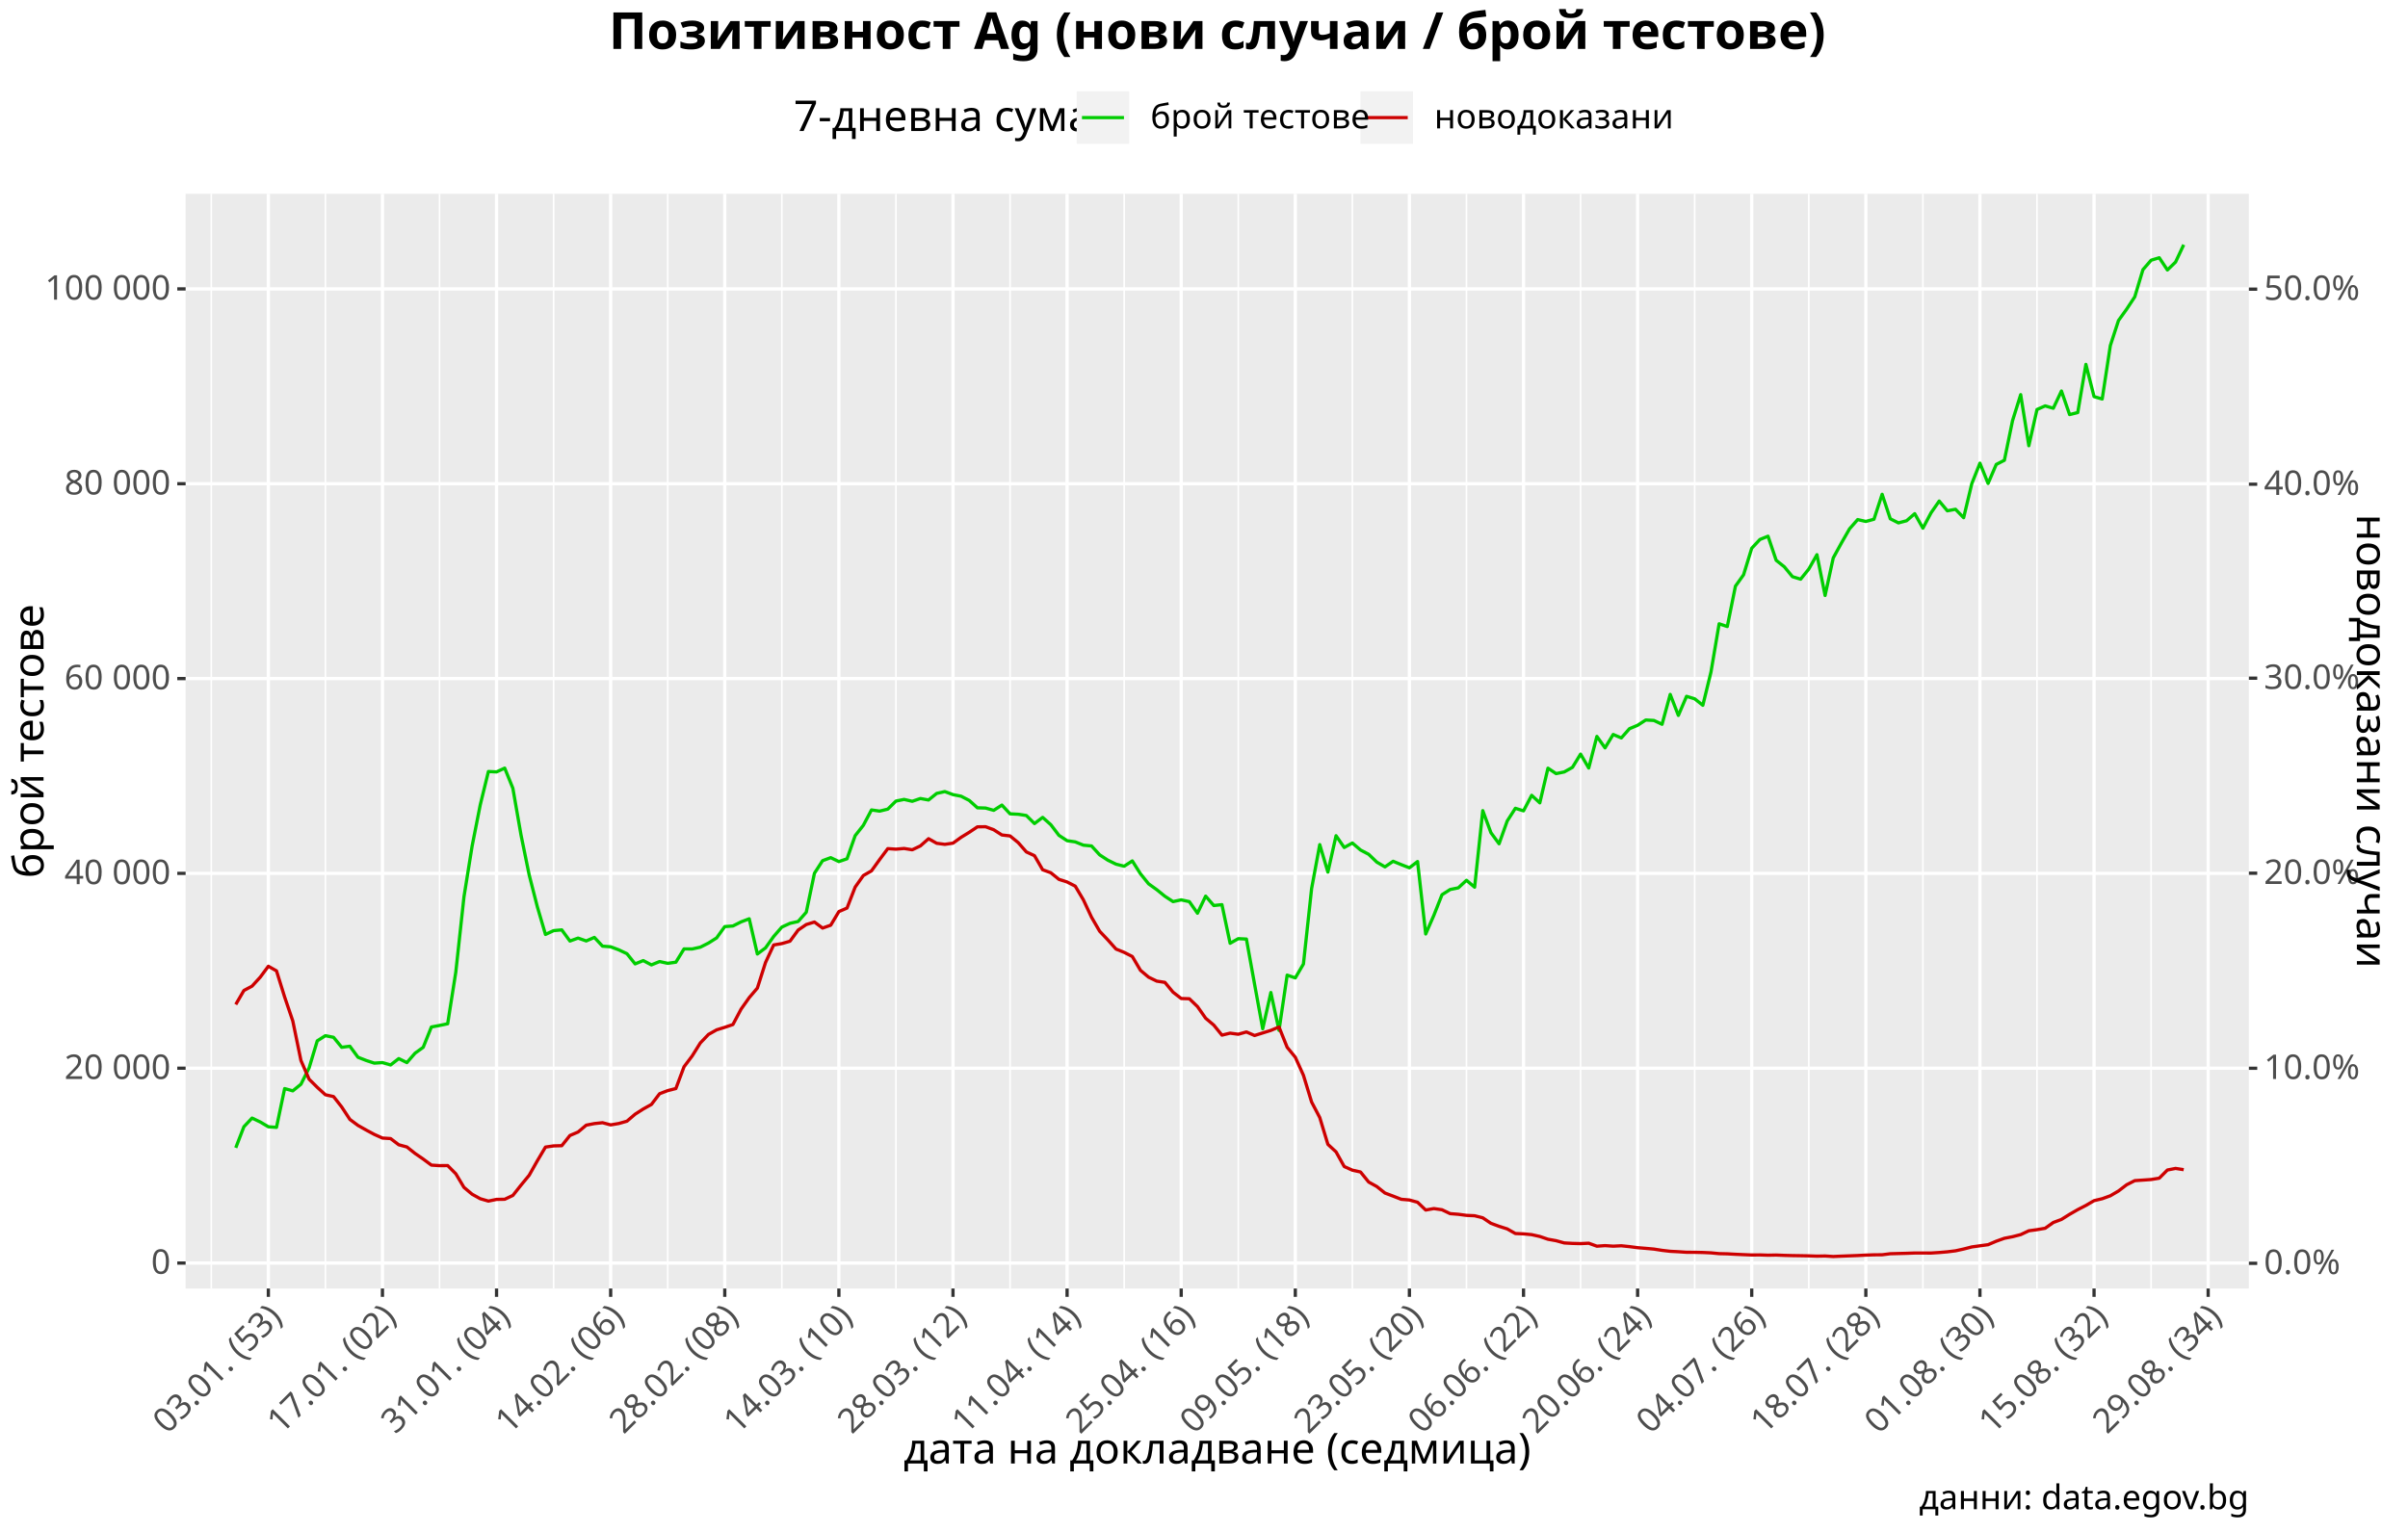
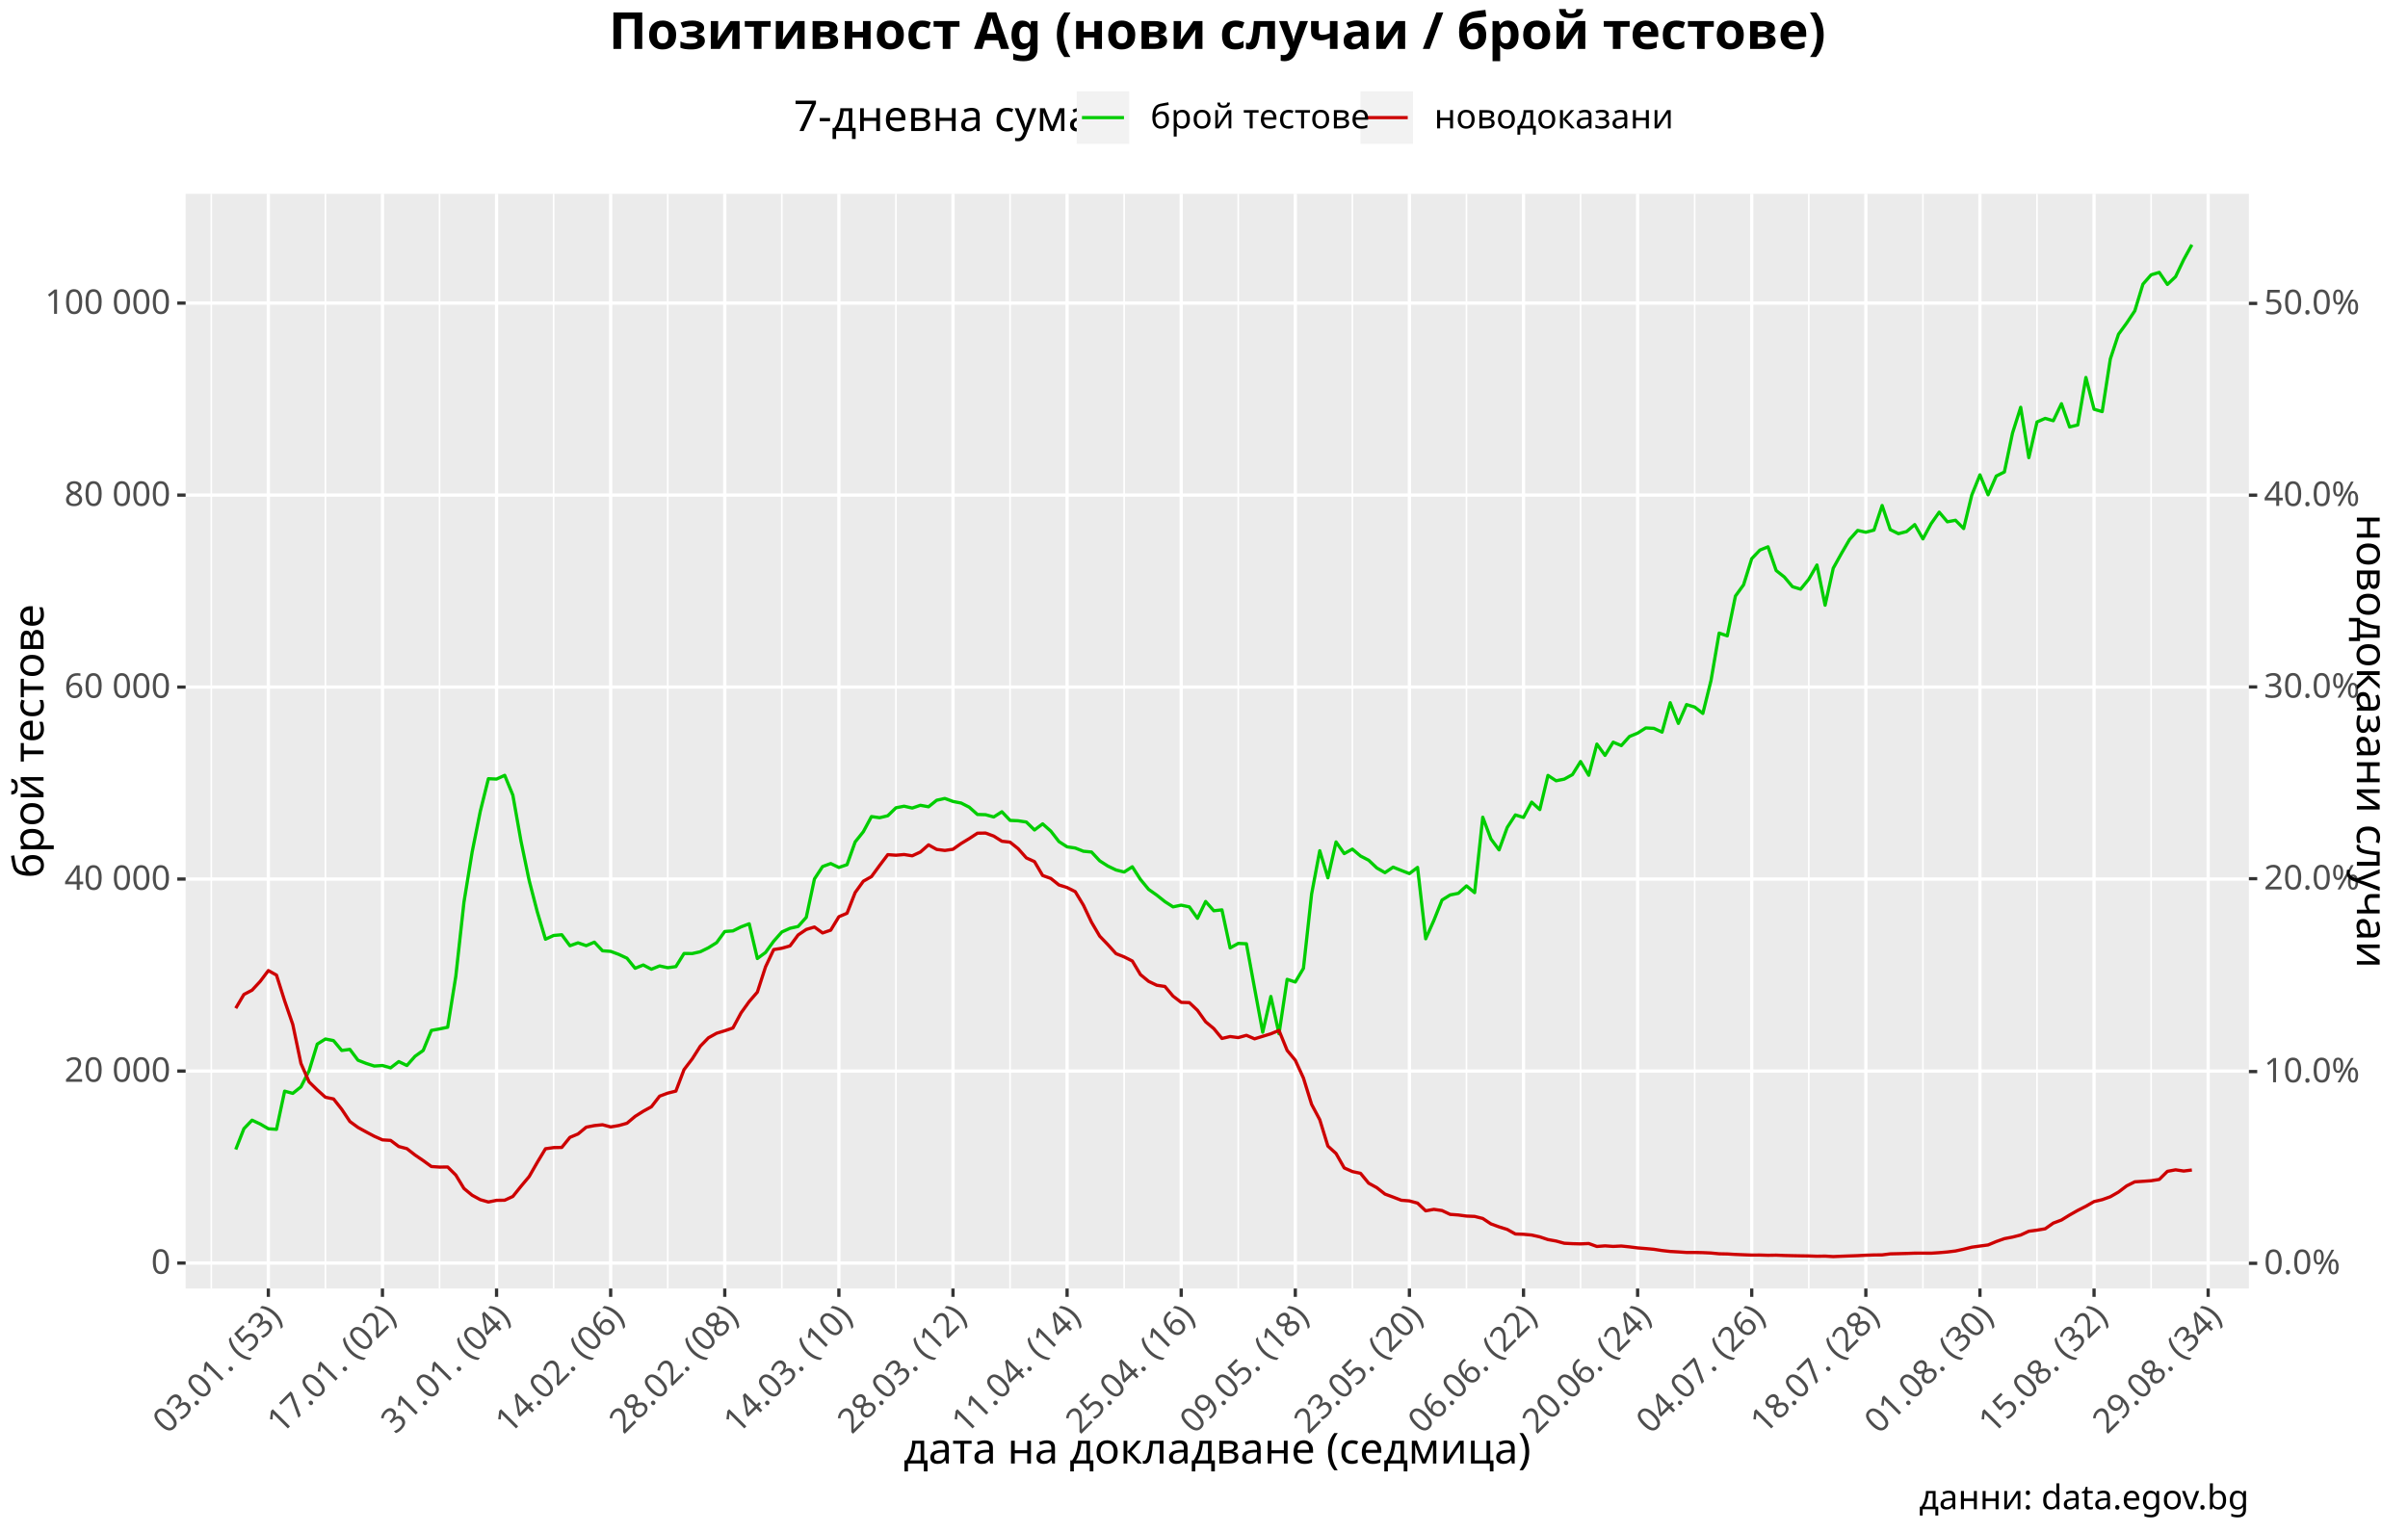
<svg xmlns="http://www.w3.org/2000/svg" class="svglite" viewBox="0 0 792.00 504.00">
  <defs>
    <style type="text/css">
    .svglite line, .svglite polyline, .svglite polygon, .svglite path, .svglite rect, .svglite circle {
      fill: none;
      stroke: #000000;
      stroke-linecap: round;
      stroke-linejoin: round;
      stroke-miterlimit: 10.00;
    }
  </style>
  </defs>
  <rect width="100%" height="100%" style="stroke: none; fill: #FFFFFF;" />
  <defs>
    <clipPath id="cpMC4wMHw3OTIuMDB8MC4wMHw1MDQuMDA=">
      <rect x="0.00" y="0.00" width="792.00" height="504.00" />
    </clipPath>
  </defs>
  <g clip-path="url(#cpMC4wMHw3OTIuMDB8MC4wMHw1MDQuMDA=)">
    <rect x="0.00" y="-0" width="792.00" height="504.00" style="stroke-width: 1.07; stroke: #FFFFFF; fill: #FFFFFF;" />
  </g>
  <defs>
    <clipPath id="cpNjEuMDV8NzM5LjY3fDYzLjc3fDQyMy45Mg==">
      <rect x="61.05" y="63.77" width="678.62" height="360.15" />
    </clipPath>
  </defs>
  <g clip-path="url(#cpNjEuMDV8NzM5LjY3fDYzLjc3fDQyMy45Mg==)">
    <rect x="61.05" y="63.77" width="678.62" height="360.15" style="stroke-width: 1.07; stroke: none; fill: #EBEBEB;" />
    <polyline points="69.50,423.92 69.50,63.77 " style="stroke-width: 0.53; stroke: #FFFFFF; stroke-linecap: butt;" />
    <polyline points="107.03,423.92 107.03,63.77 " style="stroke-width: 0.53; stroke: #FFFFFF; stroke-linecap: butt;" />
    <polyline points="144.56,423.92 144.56,63.77 " style="stroke-width: 0.53; stroke: #FFFFFF; stroke-linecap: butt;" />
    <polyline points="182.09,423.92 182.09,63.77 " style="stroke-width: 0.53; stroke: #FFFFFF; stroke-linecap: butt;" />
    <polyline points="219.62,423.92 219.62,63.77 " style="stroke-width: 0.53; stroke: #FFFFFF; stroke-linecap: butt;" />
    <polyline points="257.15,423.92 257.15,63.77 " style="stroke-width: 0.53; stroke: #FFFFFF; stroke-linecap: butt;" />
    <polyline points="294.68,423.92 294.68,63.77 " style="stroke-width: 0.53; stroke: #FFFFFF; stroke-linecap: butt;" />
    <polyline points="332.21,423.92 332.21,63.77 " style="stroke-width: 0.53; stroke: #FFFFFF; stroke-linecap: butt;" />
    <polyline points="369.74,423.92 369.74,63.77 " style="stroke-width: 0.53; stroke: #FFFFFF; stroke-linecap: butt;" />
    <polyline points="407.27,423.92 407.27,63.77 " style="stroke-width: 0.53; stroke: #FFFFFF; stroke-linecap: butt;" />
    <polyline points="444.80,423.92 444.80,63.77 " style="stroke-width: 0.53; stroke: #FFFFFF; stroke-linecap: butt;" />
    <polyline points="482.33,423.92 482.33,63.77 " style="stroke-width: 0.53; stroke: #FFFFFF; stroke-linecap: butt;" />
    <polyline points="519.86,423.92 519.86,63.77 " style="stroke-width: 0.53; stroke: #FFFFFF; stroke-linecap: butt;" />
    <polyline points="557.39,423.92 557.39,63.77 " style="stroke-width: 0.53; stroke: #FFFFFF; stroke-linecap: butt;" />
    <polyline points="594.92,423.92 594.92,63.77 " style="stroke-width: 0.53; stroke: #FFFFFF; stroke-linecap: butt;" />
    <polyline points="632.45,423.92 632.45,63.77 " style="stroke-width: 0.53; stroke: #FFFFFF; stroke-linecap: butt;" />
    <polyline points="669.98,423.92 669.98,63.77 " style="stroke-width: 0.53; stroke: #FFFFFF; stroke-linecap: butt;" />
    <polyline points="707.51,423.92 707.51,63.77 " style="stroke-width: 0.53; stroke: #FFFFFF; stroke-linecap: butt;" />
    <polyline points="61.05,415.54 739.67,415.54 " style="stroke-width: 1.07; stroke: #FFFFFF; stroke-linecap: butt;" />
-     <polyline points="61.05,351.44 739.67,351.44 " style="stroke-width: 1.07; stroke: #FFFFFF; stroke-linecap: butt;" />
-     <polyline points="61.05,287.34 739.67,287.34 " style="stroke-width: 1.07; stroke: #FFFFFF; stroke-linecap: butt;" />
-     <polyline points="61.05,223.25 739.67,223.25 " style="stroke-width: 1.07; stroke: #FFFFFF; stroke-linecap: butt;" />
-     <polyline points="61.05,159.15 739.67,159.15 " style="stroke-width: 1.07; stroke: #FFFFFF; stroke-linecap: butt;" />
-     <polyline points="61.05,95.05 739.67,95.05 " style="stroke-width: 1.07; stroke: #FFFFFF; stroke-linecap: butt;" />
+     <polyline points="61.05,352.38 739.67,352.38 " style="stroke-width: 1.07; stroke: #FFFFFF; stroke-linecap: butt;" />
+     <polyline points="61.05,289.21 739.67,289.21 " style="stroke-width: 1.07; stroke: #FFFFFF; stroke-linecap: butt;" />
+     <polyline points="61.05,226.05 739.67,226.05 " style="stroke-width: 1.07; stroke: #FFFFFF; stroke-linecap: butt;" />
+     <polyline points="61.05,162.89 739.67,162.89 " style="stroke-width: 1.07; stroke: #FFFFFF; stroke-linecap: butt;" />
+     <polyline points="61.05,99.72 739.67,99.72 " style="stroke-width: 1.07; stroke: #FFFFFF; stroke-linecap: butt;" />
    <polyline points="88.26,423.92 88.26,63.77 " style="stroke-width: 1.07; stroke: #FFFFFF; stroke-linecap: butt;" />
    <polyline points="125.79,423.92 125.79,63.77 " style="stroke-width: 1.07; stroke: #FFFFFF; stroke-linecap: butt;" />
    <polyline points="163.32,423.92 163.32,63.77 " style="stroke-width: 1.07; stroke: #FFFFFF; stroke-linecap: butt;" />
    <polyline points="200.85,423.92 200.85,63.77 " style="stroke-width: 1.07; stroke: #FFFFFF; stroke-linecap: butt;" />
    <polyline points="238.38,423.92 238.38,63.77 " style="stroke-width: 1.07; stroke: #FFFFFF; stroke-linecap: butt;" />
    <polyline points="275.91,423.92 275.91,63.77 " style="stroke-width: 1.07; stroke: #FFFFFF; stroke-linecap: butt;" />
    <polyline points="313.44,423.92 313.44,63.77 " style="stroke-width: 1.07; stroke: #FFFFFF; stroke-linecap: butt;" />
    <polyline points="350.97,423.92 350.97,63.77 " style="stroke-width: 1.07; stroke: #FFFFFF; stroke-linecap: butt;" />
    <polyline points="388.50,423.92 388.50,63.77 " style="stroke-width: 1.07; stroke: #FFFFFF; stroke-linecap: butt;" />
    <polyline points="426.03,423.92 426.03,63.77 " style="stroke-width: 1.07; stroke: #FFFFFF; stroke-linecap: butt;" />
    <polyline points="463.56,423.92 463.56,63.77 " style="stroke-width: 1.07; stroke: #FFFFFF; stroke-linecap: butt;" />
    <polyline points="501.09,423.92 501.09,63.77 " style="stroke-width: 1.07; stroke: #FFFFFF; stroke-linecap: butt;" />
    <polyline points="538.62,423.92 538.62,63.77 " style="stroke-width: 1.07; stroke: #FFFFFF; stroke-linecap: butt;" />
    <polyline points="576.15,423.92 576.15,63.77 " style="stroke-width: 1.07; stroke: #FFFFFF; stroke-linecap: butt;" />
    <polyline points="613.68,423.92 613.68,63.77 " style="stroke-width: 1.07; stroke: #FFFFFF; stroke-linecap: butt;" />
    <polyline points="651.21,423.92 651.21,63.77 " style="stroke-width: 1.07; stroke: #FFFFFF; stroke-linecap: butt;" />
    <polyline points="688.74,423.92 688.74,63.77 " style="stroke-width: 1.07; stroke: #FFFFFF; stroke-linecap: butt;" />
    <polyline points="726.27,423.92 726.27,63.77 " style="stroke-width: 1.07; stroke: #FFFFFF; stroke-linecap: butt;" />
-     <polyline points="77.54,377.63 80.22,370.69 82.90,367.85 85.58,369.12 88.26,370.71 90.94,370.90 93.62,358.15 96.30,358.89 98.98,356.72 101.67,351.33 104.35,342.44 107.03,340.74 109.71,341.28 112.39,344.56 115.07,344.21 117.75,347.84 120.43,348.89 123.11,349.77 125.79,349.59 128.47,350.37 131.15,348.28 133.83,349.59 136.51,346.50 139.19,344.57 141.88,337.88 144.56,337.38 147.24,336.82 149.92,319.79 152.60,295.07 155.28,278.36 157.96,264.77 160.64,253.83 163.32,253.96 166.00,252.71 168.68,259.33 171.36,274.69 174.04,287.81 176.72,298.29 179.41,307.43 182.09,306.18 184.77,305.93 187.45,309.60 190.13,308.63 192.81,309.57 195.49,308.41 198.17,311.29 200.85,311.49 203.53,312.50 206.21,313.77 208.89,317.12 211.57,316.03 214.25,317.45 216.94,316.35 219.62,316.94 222.30,316.56 224.98,312.19 227.66,312.21 230.34,311.62 233.02,310.27 235.70,308.57 238.38,304.85 241.06,304.65 243.74,303.30 246.42,302.28 249.10,313.87 251.78,311.86 254.47,308.09 257.15,305.01 259.83,303.78 262.51,303.17 265.19,300.11 267.87,287.31 270.55,283.16 273.23,282.17 275.91,283.46 278.59,282.54 281.27,274.93 283.95,271.54 286.63,266.47 289.31,266.86 292.00,266.20 294.68,263.55 297.36,263.01 300.04,263.63 302.72,262.71 305.40,263.20 308.08,261.03 310.76,260.43 313.44,261.43 316.12,261.96 318.80,263.35 321.48,265.77 324.16,265.85 326.84,266.60 329.53,264.87 332.21,267.75 334.89,267.89 337.57,268.30 340.25,270.95 342.93,268.92 345.61,271.32 348.29,274.83 350.97,276.59 353.65,276.98 356.33,278.06 359.01,278.32 361.69,281.25 364.37,283.00 367.06,284.31 369.74,284.99 372.42,283.24 375.10,287.47 377.78,290.78 380.46,292.70 383.14,294.87 385.82,296.63 388.50,296.06 391.18,296.64 393.86,300.45 396.54,294.83 399.22,297.92 401.90,297.63 404.59,310.34 407.27,308.82 409.95,308.95 412.63,323.78 415.31,338.47 417.99,326.54 420.67,338.99 423.35,320.82 426.03,321.73 428.71,317.15 431.39,292.35 434.07,277.88 436.75,286.92 439.43,274.95 442.12,278.83 444.80,277.35 447.48,279.65 450.16,281.06 452.84,283.64 455.52,285.20 458.20,283.36 460.88,284.46 463.56,285.51 466.24,283.45 468.92,307.28 471.60,301.15 474.28,294.36 476.96,292.65 479.65,292.10 482.33,289.62 485.01,291.88 487.69,266.70 490.37,273.95 493.05,277.60 495.73,270.11 498.41,265.93 501.09,266.77 503.77,261.66 506.45,264.14 509.13,252.73 511.81,254.52 514.49,253.97 517.18,252.47 519.86,248.10 522.54,252.68 525.22,242.28 527.90,246.05 530.58,241.64 533.26,242.78 535.94,239.74 538.62,238.62 541.30,236.88 543.98,237.03 546.66,238.29 549.34,228.46 552.02,235.37 554.71,229.09 557.39,229.91 560.07,232.04 562.75,221.08 565.43,205.23 568.11,206.13 570.79,192.85 573.47,189.10 576.15,180.37 578.83,177.50 581.51,176.41 584.19,184.34 586.87,186.48 589.55,189.73 592.24,190.55 594.92,187.22 597.60,182.49 600.28,195.91 602.96,183.56 605.64,178.67 608.32,173.99 611.00,170.94 613.68,171.56 616.36,170.83 619.04,162.62 621.72,170.68 624.40,172.03 627.08,171.33 629.76,169.00 632.45,173.77 635.13,168.72 637.81,164.85 640.49,168.06 643.17,167.55 645.85,170.32 648.53,159.12 651.21,152.38 653.89,159.05 656.57,152.80 659.25,151.43 661.93,138.41 664.61,129.84 667.29,146.64 669.98,134.73 672.66,133.54 675.34,134.32 678.02,128.64 680.70,136.40 683.38,135.73 686.06,119.88 688.74,130.48 691.42,131.27 694.10,113.68 696.78,105.45 699.46,101.72 702.14,97.65 704.82,88.72 707.51,85.61 710.19,84.80 712.87,88.82 715.55,86.22 718.23,80.52 " style="stroke-width: 1.07; stroke: #00CD00; stroke-linecap: butt;" />
-     <polyline points="77.54,330.47 80.22,325.87 82.90,324.44 85.58,321.51 88.26,317.90 90.94,319.41 93.62,328.02 96.30,335.90 98.98,348.90 101.67,355.07 104.35,357.73 107.03,360.18 109.71,360.77 112.39,364.20 115.07,368.28 117.75,370.27 120.43,371.78 123.11,373.22 125.79,374.42 128.47,374.59 131.15,376.63 133.83,377.35 136.51,379.48 139.19,381.33 141.88,383.32 144.56,383.50 147.24,383.47 149.92,386.17 152.60,390.65 155.28,392.90 157.96,394.38 160.64,395.16 163.32,394.60 166.00,394.56 168.68,393.30 171.36,389.92 174.04,386.67 176.72,381.92 179.41,377.39 182.09,377.00 184.77,376.93 187.45,373.58 190.13,372.44 192.81,370.18 195.49,369.66 198.17,369.37 200.85,370.09 203.53,369.63 206.21,368.87 208.89,366.57 211.57,364.86 214.25,363.37 216.94,359.83 219.62,358.81 222.30,358.13 224.98,350.96 227.66,347.41 230.34,343.13 233.02,340.33 235.70,338.82 238.38,337.99 241.06,337.07 243.74,332.01 246.42,328.22 249.10,325.08 251.78,316.67 254.47,310.89 257.15,310.44 259.83,309.66 262.51,306.00 265.19,304.17 267.87,303.35 270.55,305.34 273.23,304.39 275.91,299.91 278.59,298.75 281.27,291.85 283.95,288.06 286.63,286.52 289.31,282.80 292.00,279.20 294.68,279.38 297.36,279.15 300.04,279.58 302.72,278.31 305.40,275.93 308.08,277.44 310.76,277.79 313.44,277.40 316.12,275.47 318.80,273.82 321.48,272.03 324.16,271.99 326.84,272.99 329.53,274.71 332.21,275.02 334.89,277.22 337.57,280.28 340.25,281.52 342.93,286.15 345.61,287.13 348.29,289.31 350.97,290.17 353.65,291.54 356.33,296.05 359.01,301.77 361.69,306.39 364.37,309.22 367.06,312.24 369.74,313.33 372.42,314.69 375.10,319.23 377.78,321.49 380.46,322.79 383.14,323.20 385.82,326.43 388.50,328.51 391.18,328.59 393.86,331.17 396.54,334.99 399.22,337.26 401.90,340.56 404.59,339.91 407.27,340.27 409.95,339.51 412.63,340.68 415.31,339.84 417.99,339.00 420.67,337.88 423.35,344.56 426.03,347.83 428.71,353.78 431.39,362.56 434.07,367.67 436.75,376.49 439.43,378.97 442.12,383.79 444.80,384.99 447.48,385.58 450.16,388.89 452.84,390.37 455.52,392.51 458.20,393.52 460.88,394.57 463.56,394.80 466.24,395.54 468.92,398.10 471.60,397.62 474.28,398.01 476.96,399.29 479.65,399.50 482.33,399.86 485.01,399.98 487.69,400.66 490.37,402.47 493.05,403.46 495.73,404.31 498.41,405.83 501.09,405.94 503.77,406.20 506.45,406.80 509.13,407.71 511.81,408.19 514.49,408.93 517.18,409.08 519.86,409.15 522.54,409.02 525.22,410.00 527.90,409.81 530.58,409.99 533.26,409.86 535.94,410.14 538.62,410.49 541.30,410.71 543.98,410.95 546.66,411.37 549.34,411.68 552.02,411.82 554.71,412.00 557.39,412.01 560.07,412.07 562.75,412.19 565.43,412.45 568.11,412.51 570.79,412.66 573.47,412.78 576.15,412.89 578.83,412.87 581.51,412.96 584.19,412.91 586.87,413.02 589.55,413.09 592.24,413.13 594.92,413.18 597.60,413.27 600.28,413.22 602.96,413.39 605.64,413.27 608.32,413.17 611.00,413.07 613.68,412.93 616.36,412.84 619.04,412.82 621.72,412.48 624.40,412.41 627.08,412.34 629.76,412.24 632.45,412.24 635.13,412.25 637.81,412.08 640.49,411.85 643.17,411.52 645.85,410.93 648.53,410.24 651.21,409.87 653.89,409.50 656.57,408.36 659.25,407.40 661.93,406.88 664.61,406.19 667.29,404.93 669.98,404.56 672.66,404.10 675.34,402.20 678.02,401.19 680.70,399.51 683.38,397.97 686.06,396.59 688.74,395.02 691.42,394.38 694.10,393.41 696.78,391.84 699.46,389.79 702.14,388.43 704.82,388.25 707.51,388.06 710.19,387.62 712.87,384.93 715.55,384.41 718.23,384.82 " style="stroke-width: 1.07; stroke: #CD0000; stroke-linecap: butt;" />
+     <polyline points="77.54,378.18 80.22,371.34 82.90,368.54 85.58,369.80 88.26,371.36 90.94,371.55 93.62,358.99 96.30,359.72 98.98,357.58 101.67,352.27 104.35,343.51 107.03,341.83 109.71,342.37 112.39,345.60 115.07,345.25 117.75,348.82 120.43,349.86 123.11,350.73 125.79,350.55 128.47,351.32 131.15,349.26 133.83,350.55 136.51,347.51 139.19,345.60 141.88,339.01 144.56,338.52 147.24,337.96 149.92,321.18 152.60,296.82 155.28,280.36 157.96,266.96 160.64,256.19 163.32,256.31 166.00,255.08 168.68,261.61 171.36,276.75 174.04,289.67 176.72,300.00 179.41,309.00 182.09,307.77 184.77,307.53 187.45,311.14 190.13,310.19 192.81,311.12 195.49,309.97 198.17,312.81 200.85,313.00 203.53,314.00 206.21,315.25 208.89,318.56 211.57,317.48 214.25,318.88 216.94,317.79 219.62,318.38 222.30,318.01 224.98,313.70 227.66,313.72 230.34,313.13 233.02,311.81 235.70,310.13 238.38,306.46 241.06,306.27 243.74,304.94 246.42,303.93 249.10,315.35 251.78,313.37 254.47,309.66 257.15,306.62 259.83,305.41 262.51,304.81 265.19,301.79 267.87,289.18 270.55,285.09 273.23,284.11 275.91,285.39 278.59,284.48 281.27,276.99 283.95,273.64 286.63,268.65 289.31,269.03 292.00,268.38 294.68,265.76 297.36,265.24 300.04,265.85 302.72,264.94 305.40,265.43 308.08,263.28 310.76,262.69 313.44,263.68 316.12,264.20 318.80,265.57 321.48,267.96 324.16,268.04 326.84,268.78 329.53,267.07 332.21,269.91 334.89,270.04 337.57,270.45 340.25,273.06 342.93,271.05 345.61,273.43 348.29,276.88 350.97,278.61 353.65,279.00 356.33,280.06 359.01,280.32 361.69,283.21 364.37,284.93 367.06,286.22 369.74,286.90 372.42,285.17 375.10,289.34 377.78,292.60 380.46,294.49 383.14,296.63 385.82,298.36 388.50,297.80 391.18,298.37 393.86,302.13 396.54,296.59 399.22,299.64 401.90,299.35 404.59,311.87 407.27,310.38 409.95,310.50 412.63,325.12 415.31,339.60 417.99,327.84 420.67,340.11 423.35,322.20 426.03,323.09 428.71,318.58 431.39,294.15 434.07,279.89 436.75,288.80 439.43,277.00 442.12,280.83 444.80,279.36 447.48,281.63 450.16,283.02 452.84,285.56 455.52,287.10 458.20,285.29 460.88,286.37 463.56,287.41 466.24,285.38 468.92,308.86 471.60,302.82 474.28,296.12 476.96,294.44 479.65,293.90 482.33,291.46 485.01,293.68 487.69,268.87 490.37,276.02 493.05,279.61 495.73,272.23 498.41,268.11 501.09,268.94 503.77,263.90 506.45,266.35 509.13,255.11 511.81,256.87 514.49,256.33 517.18,254.85 519.86,250.54 522.54,255.06 525.22,244.81 527.90,248.52 530.58,244.18 533.26,245.30 535.94,242.30 538.62,241.20 541.30,239.49 543.98,239.63 546.66,240.87 549.34,231.19 552.02,238.00 554.71,231.81 557.39,232.62 560.07,234.72 562.75,223.92 565.43,208.29 568.11,209.19 570.79,196.10 573.47,192.40 576.15,183.80 578.83,180.98 581.51,179.90 584.19,187.71 586.87,189.83 589.55,193.02 592.24,193.84 594.92,190.55 597.60,185.89 600.28,199.11 602.96,186.94 605.64,182.12 608.32,177.51 611.00,174.51 613.68,175.11 616.36,174.40 619.04,166.31 621.72,174.26 624.40,175.58 627.08,174.89 629.76,172.59 632.45,177.30 635.13,172.32 637.81,168.50 640.49,171.67 643.17,171.17 645.85,173.89 648.53,162.86 651.21,156.22 653.89,162.79 656.57,156.63 659.25,155.28 661.93,142.46 664.61,134.00 667.29,150.57 669.98,138.83 672.66,137.65 675.34,138.42 678.02,132.82 680.70,140.47 683.38,139.81 686.06,124.19 688.74,134.64 691.42,135.42 694.10,118.09 696.78,109.97 699.46,106.30 702.14,102.28 704.82,93.49 707.51,90.42 710.19,89.62 712.87,93.58 715.55,91.03 718.23,85.41 720.91,80.52 " style="stroke-width: 1.07; stroke: #00CD00; stroke-linecap: butt;" />
+     <polyline points="77.54,331.71 80.22,327.18 82.90,325.77 85.58,322.88 88.26,319.32 90.94,320.81 93.62,329.29 96.30,337.06 98.98,349.87 101.67,355.96 104.35,358.58 107.03,360.99 109.71,361.56 112.39,364.95 115.07,368.97 117.75,370.93 120.43,372.41 123.11,373.83 125.79,375.02 128.47,375.19 131.15,377.20 133.83,377.91 136.51,380.00 139.19,381.83 141.88,383.79 144.56,383.97 147.24,383.94 149.92,386.60 152.60,391.01 155.28,393.23 157.96,394.69 160.64,395.46 163.32,394.91 166.00,394.87 168.68,393.63 171.36,390.29 174.04,387.09 176.72,382.41 179.41,377.94 182.09,377.56 184.77,377.50 187.45,374.19 190.13,373.07 192.81,370.84 195.49,370.32 198.17,370.04 200.85,370.76 203.53,370.30 206.21,369.55 208.89,367.29 211.57,365.60 214.25,364.13 216.94,360.64 219.62,359.64 222.30,358.97 224.98,351.90 227.66,348.40 230.34,344.19 233.02,341.43 235.70,339.94 238.38,339.12 241.06,338.21 243.74,333.23 246.42,329.50 249.10,326.40 251.78,318.11 254.47,312.41 257.15,311.97 259.83,311.21 262.51,307.60 265.19,305.79 267.87,304.99 270.55,306.94 273.23,306.02 275.91,301.60 278.59,300.46 281.27,293.65 283.95,289.92 286.63,288.40 289.31,284.73 292.00,281.18 294.68,281.37 297.36,281.14 300.04,281.56 302.72,280.32 305.40,277.96 308.08,279.46 310.76,279.80 313.44,279.41 316.12,277.51 318.80,275.89 321.48,274.12 324.16,274.08 326.84,275.07 329.53,276.77 332.21,277.07 334.89,279.23 337.57,282.25 340.25,283.47 342.93,288.04 345.61,289.00 348.29,291.15 350.97,292.00 353.65,293.35 356.33,297.79 359.01,303.43 361.69,307.98 364.37,310.77 367.06,313.75 369.74,314.82 372.42,316.16 375.10,320.64 377.78,322.86 380.46,324.15 383.14,324.55 385.82,327.73 388.50,329.78 391.18,329.86 393.86,332.40 396.54,336.17 399.22,338.40 401.90,341.65 404.59,341.02 407.27,341.37 409.95,340.62 412.63,341.77 415.31,340.94 417.99,340.12 420.67,339.01 423.35,345.59 426.03,348.82 428.71,354.68 431.39,363.33 434.07,368.37 436.75,377.06 439.43,379.50 442.12,384.25 444.80,385.44 447.48,386.02 450.16,389.27 452.84,390.74 455.52,392.85 458.20,393.84 460.88,394.88 463.56,395.10 466.24,395.83 468.92,398.36 471.60,397.88 474.28,398.27 476.96,399.53 479.65,399.73 482.33,400.09 485.01,400.20 487.69,400.88 490.37,402.66 493.05,403.64 495.73,404.48 498.41,405.98 501.09,406.08 503.77,406.33 506.45,406.93 509.13,407.82 511.81,408.30 514.49,409.03 517.18,409.17 519.86,409.24 522.54,409.12 525.22,410.09 527.90,409.89 530.58,410.07 533.26,409.94 535.94,410.22 538.62,410.56 541.30,410.78 543.98,411.02 546.66,411.43 549.34,411.73 552.02,411.88 554.71,412.06 557.39,412.06 560.07,412.12 562.75,412.24 565.43,412.50 568.11,412.55 570.79,412.71 573.47,412.82 576.15,412.92 578.83,412.91 581.51,412.99 584.19,412.95 586.87,413.06 589.55,413.12 592.24,413.17 594.92,413.21 597.60,413.30 600.28,413.26 602.96,413.42 605.64,413.30 608.32,413.20 611.00,413.11 613.68,412.97 616.36,412.88 619.04,412.86 621.72,412.52 624.40,412.46 627.08,412.39 629.76,412.29 632.45,412.28 635.13,412.30 637.81,412.13 640.49,411.90 643.17,411.57 645.85,410.99 648.53,410.32 651.21,409.95 653.89,409.59 656.57,408.47 659.25,407.52 661.93,407.00 664.61,406.32 667.29,405.08 669.98,404.72 672.66,404.27 675.34,402.40 678.02,401.39 680.70,399.74 683.38,398.22 686.06,396.86 688.74,395.32 691.42,394.69 694.10,393.73 696.78,392.19 699.46,390.16 702.14,388.82 704.82,388.65 707.51,388.46 710.19,388.03 712.87,385.37 715.55,384.87 718.23,385.27 720.91,384.93 " style="stroke-width: 1.07; stroke: #CD0000; stroke-linecap: butt;" />
  </g>
  <g clip-path="url(#cpMC4wMHw3OTIuMDB8MC4wMHw1MDQuMDA=)">
    <text x="56.12" y="419.08" text-anchor="end" style="font-size: 11.20px; fill: #4D4D4D; font-family: Calibri;" textLength="5.67px" lengthAdjust="spacingAndGlyphs">0</text>
-     <text x="56.12" y="354.98" text-anchor="end" style="font-size: 11.20px; fill: #4D4D4D; font-family: Calibri;" textLength="30.90px" lengthAdjust="spacingAndGlyphs">20 000</text>
-     <text x="56.12" y="290.88" text-anchor="end" style="font-size: 11.20px; fill: #4D4D4D; font-family: Calibri;" textLength="30.90px" lengthAdjust="spacingAndGlyphs">40 000</text>
-     <text x="56.12" y="226.78" text-anchor="end" style="font-size: 11.20px; fill: #4D4D4D; font-family: Calibri;" textLength="30.90px" lengthAdjust="spacingAndGlyphs">60 000</text>
-     <text x="56.12" y="162.68" text-anchor="end" style="font-size: 11.20px; fill: #4D4D4D; font-family: Calibri;" textLength="30.90px" lengthAdjust="spacingAndGlyphs">80 000</text>
-     <text x="56.12" y="98.58" text-anchor="end" style="font-size: 11.20px; fill: #4D4D4D; font-family: Calibri;" textLength="36.57px" lengthAdjust="spacingAndGlyphs">100 000</text>
+     <text x="56.12" y="355.91" text-anchor="end" style="font-size: 11.20px; fill: #4D4D4D; font-family: Calibri;" textLength="30.90px" lengthAdjust="spacingAndGlyphs">20 000</text>
+     <text x="56.12" y="292.75" text-anchor="end" style="font-size: 11.20px; fill: #4D4D4D; font-family: Calibri;" textLength="30.90px" lengthAdjust="spacingAndGlyphs">40 000</text>
+     <text x="56.12" y="229.58" text-anchor="end" style="font-size: 11.20px; fill: #4D4D4D; font-family: Calibri;" textLength="30.90px" lengthAdjust="spacingAndGlyphs">60 000</text>
+     <text x="56.12" y="166.42" text-anchor="end" style="font-size: 11.20px; fill: #4D4D4D; font-family: Calibri;" textLength="30.90px" lengthAdjust="spacingAndGlyphs">80 000</text>
+     <text x="56.12" y="103.26" text-anchor="end" style="font-size: 11.20px; fill: #4D4D4D; font-family: Calibri;" textLength="36.57px" lengthAdjust="spacingAndGlyphs">100 000</text>
    <polyline points="58.31,415.54 61.05,415.54 " style="stroke-width: 1.07; stroke: #333333; stroke-linecap: butt;" />
-     <polyline points="58.31,351.44 61.05,351.44 " style="stroke-width: 1.07; stroke: #333333; stroke-linecap: butt;" />
-     <polyline points="58.31,287.34 61.05,287.34 " style="stroke-width: 1.07; stroke: #333333; stroke-linecap: butt;" />
-     <polyline points="58.31,223.25 61.05,223.25 " style="stroke-width: 1.07; stroke: #333333; stroke-linecap: butt;" />
-     <polyline points="58.31,159.15 61.05,159.15 " style="stroke-width: 1.07; stroke: #333333; stroke-linecap: butt;" />
-     <polyline points="58.31,95.05 61.05,95.05 " style="stroke-width: 1.07; stroke: #333333; stroke-linecap: butt;" />
+     <polyline points="58.31,352.38 61.05,352.38 " style="stroke-width: 1.07; stroke: #333333; stroke-linecap: butt;" />
+     <polyline points="58.31,289.21 61.05,289.21 " style="stroke-width: 1.07; stroke: #333333; stroke-linecap: butt;" />
+     <polyline points="58.31,226.05 61.05,226.05 " style="stroke-width: 1.07; stroke: #333333; stroke-linecap: butt;" />
+     <polyline points="58.31,162.89 61.05,162.89 " style="stroke-width: 1.07; stroke: #333333; stroke-linecap: butt;" />
+     <polyline points="58.31,99.72 61.05,99.72 " style="stroke-width: 1.07; stroke: #333333; stroke-linecap: butt;" />
    <polyline points="739.67,415.63 742.41,415.63 " style="stroke-width: 1.07; stroke: #333333; stroke-linecap: butt;" />
-     <polyline points="739.67,351.46 742.41,351.46 " style="stroke-width: 1.07; stroke: #333333; stroke-linecap: butt;" />
-     <polyline points="739.67,287.29 742.41,287.29 " style="stroke-width: 1.07; stroke: #333333; stroke-linecap: butt;" />
-     <polyline points="739.67,223.12 742.41,223.12 " style="stroke-width: 1.07; stroke: #333333; stroke-linecap: butt;" />
-     <polyline points="739.67,159.31 742.41,159.31 " style="stroke-width: 1.07; stroke: #333333; stroke-linecap: butt;" />
-     <polyline points="739.67,95.14 742.41,95.14 " style="stroke-width: 1.07; stroke: #333333; stroke-linecap: butt;" />
+     <polyline points="739.67,352.54 742.41,352.54 " style="stroke-width: 1.07; stroke: #333333; stroke-linecap: butt;" />
+     <polyline points="739.67,289.09 742.41,289.09 " style="stroke-width: 1.07; stroke: #333333; stroke-linecap: butt;" />
+     <polyline points="739.67,226.00 742.41,226.00 " style="stroke-width: 1.07; stroke: #333333; stroke-linecap: butt;" />
+     <polyline points="739.67,162.91 742.41,162.91 " style="stroke-width: 1.07; stroke: #333333; stroke-linecap: butt;" />
+     <polyline points="739.67,99.82 742.41,99.82 " style="stroke-width: 1.07; stroke: #333333; stroke-linecap: butt;" />
    <text x="744.61" y="419.16" style="font-size: 11.20px; fill: #4D4D4D; font-family: Calibri;" textLength="22.17px" lengthAdjust="spacingAndGlyphs">0.0%</text>
-     <text x="744.61" y="354.99" style="font-size: 11.20px; fill: #4D4D4D; font-family: Calibri;" textLength="27.84px" lengthAdjust="spacingAndGlyphs">10.0%</text>
-     <text x="744.61" y="290.82" style="font-size: 11.20px; fill: #4D4D4D; font-family: Calibri;" textLength="27.84px" lengthAdjust="spacingAndGlyphs">20.0%</text>
-     <text x="744.61" y="226.65" style="font-size: 11.20px; fill: #4D4D4D; font-family: Calibri;" textLength="27.84px" lengthAdjust="spacingAndGlyphs">30.0%</text>
-     <text x="744.61" y="162.84" style="font-size: 11.20px; fill: #4D4D4D; font-family: Calibri;" textLength="27.84px" lengthAdjust="spacingAndGlyphs">40.0%</text>
-     <text x="744.61" y="98.67" style="font-size: 11.20px; fill: #4D4D4D; font-family: Calibri;" textLength="27.84px" lengthAdjust="spacingAndGlyphs">50.0%</text>
+     <text x="744.61" y="356.07" style="font-size: 11.20px; fill: #4D4D4D; font-family: Calibri;" textLength="27.84px" lengthAdjust="spacingAndGlyphs">10.0%</text>
+     <text x="744.61" y="292.62" style="font-size: 11.20px; fill: #4D4D4D; font-family: Calibri;" textLength="27.84px" lengthAdjust="spacingAndGlyphs">20.0%</text>
+     <text x="744.61" y="229.53" style="font-size: 11.20px; fill: #4D4D4D; font-family: Calibri;" textLength="27.84px" lengthAdjust="spacingAndGlyphs">30.0%</text>
+     <text x="744.61" y="166.45" style="font-size: 11.20px; fill: #4D4D4D; font-family: Calibri;" textLength="27.84px" lengthAdjust="spacingAndGlyphs">40.0%</text>
+     <text x="744.61" y="103.36" style="font-size: 11.20px; fill: #4D4D4D; font-family: Calibri;" textLength="27.84px" lengthAdjust="spacingAndGlyphs">50.0%</text>
    <polyline points="88.26,426.66 88.26,423.92 " style="stroke-width: 1.07; stroke: #333333; stroke-linecap: butt;" />
    <polyline points="125.79,426.66 125.79,423.92 " style="stroke-width: 1.07; stroke: #333333; stroke-linecap: butt;" />
    <polyline points="163.32,426.66 163.32,423.92 " style="stroke-width: 1.07; stroke: #333333; stroke-linecap: butt;" />
    <polyline points="200.85,426.66 200.85,423.92 " style="stroke-width: 1.07; stroke: #333333; stroke-linecap: butt;" />
    <polyline points="238.38,426.66 238.38,423.92 " style="stroke-width: 1.07; stroke: #333333; stroke-linecap: butt;" />
    <polyline points="275.91,426.66 275.91,423.92 " style="stroke-width: 1.07; stroke: #333333; stroke-linecap: butt;" />
    <polyline points="313.44,426.66 313.44,423.92 " style="stroke-width: 1.07; stroke: #333333; stroke-linecap: butt;" />
    <polyline points="350.97,426.66 350.97,423.92 " style="stroke-width: 1.07; stroke: #333333; stroke-linecap: butt;" />
    <polyline points="388.50,426.66 388.50,423.92 " style="stroke-width: 1.07; stroke: #333333; stroke-linecap: butt;" />
    <polyline points="426.03,426.66 426.03,423.92 " style="stroke-width: 1.07; stroke: #333333; stroke-linecap: butt;" />
    <polyline points="463.56,426.66 463.56,423.92 " style="stroke-width: 1.07; stroke: #333333; stroke-linecap: butt;" />
    <polyline points="501.09,426.66 501.09,423.92 " style="stroke-width: 1.07; stroke: #333333; stroke-linecap: butt;" />
    <polyline points="538.62,426.66 538.62,423.92 " style="stroke-width: 1.07; stroke: #333333; stroke-linecap: butt;" />
    <polyline points="576.15,426.66 576.15,423.92 " style="stroke-width: 1.07; stroke: #333333; stroke-linecap: butt;" />
    <polyline points="613.68,426.66 613.68,423.92 " style="stroke-width: 1.07; stroke: #333333; stroke-linecap: butt;" />
    <polyline points="651.21,426.66 651.21,423.92 " style="stroke-width: 1.07; stroke: #333333; stroke-linecap: butt;" />
    <polyline points="688.74,426.66 688.74,423.92 " style="stroke-width: 1.07; stroke: #333333; stroke-linecap: butt;" />
    <polyline points="726.27,426.66 726.27,423.92 " style="stroke-width: 1.07; stroke: #333333; stroke-linecap: butt;" />
    <text transform="translate(93.26,433.85) rotate(-45)" text-anchor="end" style="font-size: 11.20px; fill: #4D4D4D; font-family: Calibri;" textLength="49.00px" lengthAdjust="spacingAndGlyphs">03.01. (53)</text>
    <text transform="translate(130.79,433.85) rotate(-45)" text-anchor="end" style="font-size: 11.20px; fill: #4D4D4D; font-family: Calibri;" textLength="49.00px" lengthAdjust="spacingAndGlyphs">17.01. (02)</text>
    <text transform="translate(168.32,433.85) rotate(-45)" text-anchor="end" style="font-size: 11.20px; fill: #4D4D4D; font-family: Calibri;" textLength="49.00px" lengthAdjust="spacingAndGlyphs">31.01. (04)</text>
    <text transform="translate(205.85,433.85) rotate(-45)" text-anchor="end" style="font-size: 11.20px; fill: #4D4D4D; font-family: Calibri;" textLength="49.00px" lengthAdjust="spacingAndGlyphs">14.02. (06)</text>
    <text transform="translate(243.38,433.85) rotate(-45)" text-anchor="end" style="font-size: 11.20px; fill: #4D4D4D; font-family: Calibri;" textLength="49.00px" lengthAdjust="spacingAndGlyphs">28.02. (08)</text>
    <text transform="translate(280.91,433.85) rotate(-45)" text-anchor="end" style="font-size: 11.20px; fill: #4D4D4D; font-family: Calibri;" textLength="49.00px" lengthAdjust="spacingAndGlyphs">14.03. (10)</text>
    <text transform="translate(318.44,433.85) rotate(-45)" text-anchor="end" style="font-size: 11.20px; fill: #4D4D4D; font-family: Calibri;" textLength="49.00px" lengthAdjust="spacingAndGlyphs">28.03. (12)</text>
    <text transform="translate(355.97,433.85) rotate(-45)" text-anchor="end" style="font-size: 11.20px; fill: #4D4D4D; font-family: Calibri;" textLength="49.00px" lengthAdjust="spacingAndGlyphs">11.04. (14)</text>
    <text transform="translate(393.50,433.85) rotate(-45)" text-anchor="end" style="font-size: 11.20px; fill: #4D4D4D; font-family: Calibri;" textLength="49.00px" lengthAdjust="spacingAndGlyphs">25.04. (16)</text>
    <text transform="translate(431.03,433.85) rotate(-45)" text-anchor="end" style="font-size: 11.20px; fill: #4D4D4D; font-family: Calibri;" textLength="49.00px" lengthAdjust="spacingAndGlyphs">09.05. (18)</text>
    <text transform="translate(468.56,433.85) rotate(-45)" text-anchor="end" style="font-size: 11.20px; fill: #4D4D4D; font-family: Calibri;" textLength="49.00px" lengthAdjust="spacingAndGlyphs">23.05. (20)</text>
    <text transform="translate(506.09,433.85) rotate(-45)" text-anchor="end" style="font-size: 11.20px; fill: #4D4D4D; font-family: Calibri;" textLength="49.00px" lengthAdjust="spacingAndGlyphs">06.06. (22)</text>
    <text transform="translate(543.62,433.85) rotate(-45)" text-anchor="end" style="font-size: 11.20px; fill: #4D4D4D; font-family: Calibri;" textLength="49.00px" lengthAdjust="spacingAndGlyphs">20.06. (24)</text>
    <text transform="translate(581.15,433.85) rotate(-45)" text-anchor="end" style="font-size: 11.20px; fill: #4D4D4D; font-family: Calibri;" textLength="49.00px" lengthAdjust="spacingAndGlyphs">04.07. (26)</text>
    <text transform="translate(618.68,433.85) rotate(-45)" text-anchor="end" style="font-size: 11.20px; fill: #4D4D4D; font-family: Calibri;" textLength="49.00px" lengthAdjust="spacingAndGlyphs">18.07. (28)</text>
    <text transform="translate(656.21,433.85) rotate(-45)" text-anchor="end" style="font-size: 11.20px; fill: #4D4D4D; font-family: Calibri;" textLength="49.00px" lengthAdjust="spacingAndGlyphs">01.08. (30)</text>
    <text transform="translate(693.74,433.85) rotate(-45)" text-anchor="end" style="font-size: 11.20px; fill: #4D4D4D; font-family: Calibri;" textLength="49.00px" lengthAdjust="spacingAndGlyphs">15.08. (32)</text>
    <text transform="translate(731.27,433.85) rotate(-45)" text-anchor="end" style="font-size: 11.20px; fill: #4D4D4D; font-family: Calibri;" textLength="49.00px" lengthAdjust="spacingAndGlyphs">29.08. (34)</text>
    <text x="400.36" y="481.49" text-anchor="middle" style="font-size: 14.00px; font-family: Calibri;" textLength="181.99px" lengthAdjust="spacingAndGlyphs">дата на докладване (седмица)</text>
    <text transform="translate(14.32,243.84) rotate(-90)" text-anchor="middle" style="font-size: 14.00px; font-family: Calibri;" textLength="77.69px" lengthAdjust="spacingAndGlyphs">брой тестове</text>
    <text transform="translate(775.19,243.84) rotate(90)" text-anchor="middle" style="font-size: 14.00px; font-family: Calibri;" textLength="128.39px" lengthAdjust="spacingAndGlyphs">новодоказани случаи</text>
    <rect x="255.57" y="24.57" width="289.59" height="28.24" style="stroke-width: 1.07; stroke: none; fill: #FFFFFF;" />
    <text x="261.05" y="43.11" style="font-size: 14.00px; font-family: Calibri;" textLength="86.10px" lengthAdjust="spacingAndGlyphs">7-дневна сума</text>
    <rect x="354.13" y="30.05" width="17.28" height="17.28" style="stroke-width: 1.07; stroke: none; fill: #F2F2F2;" />
    <line x1="355.86" y1="38.69" x2="369.68" y2="38.69" style="stroke-width: 1.07; stroke: #00CD00; stroke-linecap: butt;" />
    <rect x="447.46" y="30.05" width="17.28" height="17.28" style="stroke-width: 1.07; stroke: none; fill: #F2F2F2;" />
    <line x1="449.19" y1="38.69" x2="463.01" y2="38.69" style="stroke-width: 1.07; stroke: #CD0000; stroke-linecap: butt;" />
    <text x="378.38" y="42.23" style="font-size: 11.20px; font-family: Calibri;" textLength="62.11px" lengthAdjust="spacingAndGlyphs">брой тестове</text>
    <text x="471.72" y="42.23" style="font-size: 11.20px; font-family: Calibri;" textLength="67.96px" lengthAdjust="spacingAndGlyphs">новодоказани</text>
    <text x="400.36" y="16.10" text-anchor="middle" style="font-size: 16.80px; font-weight: bold; font-family: Calibri;" textLength="326.91px" lengthAdjust="spacingAndGlyphs">Позитивност Ag (нови случаи / брой тестове)</text>
    <text x="739.67" y="496.53" text-anchor="end" style="font-size: 11.20px; font-family: Calibri;" textLength="94.05px" lengthAdjust="spacingAndGlyphs">данни: data.egov.bg</text>
  </g>
</svg>
